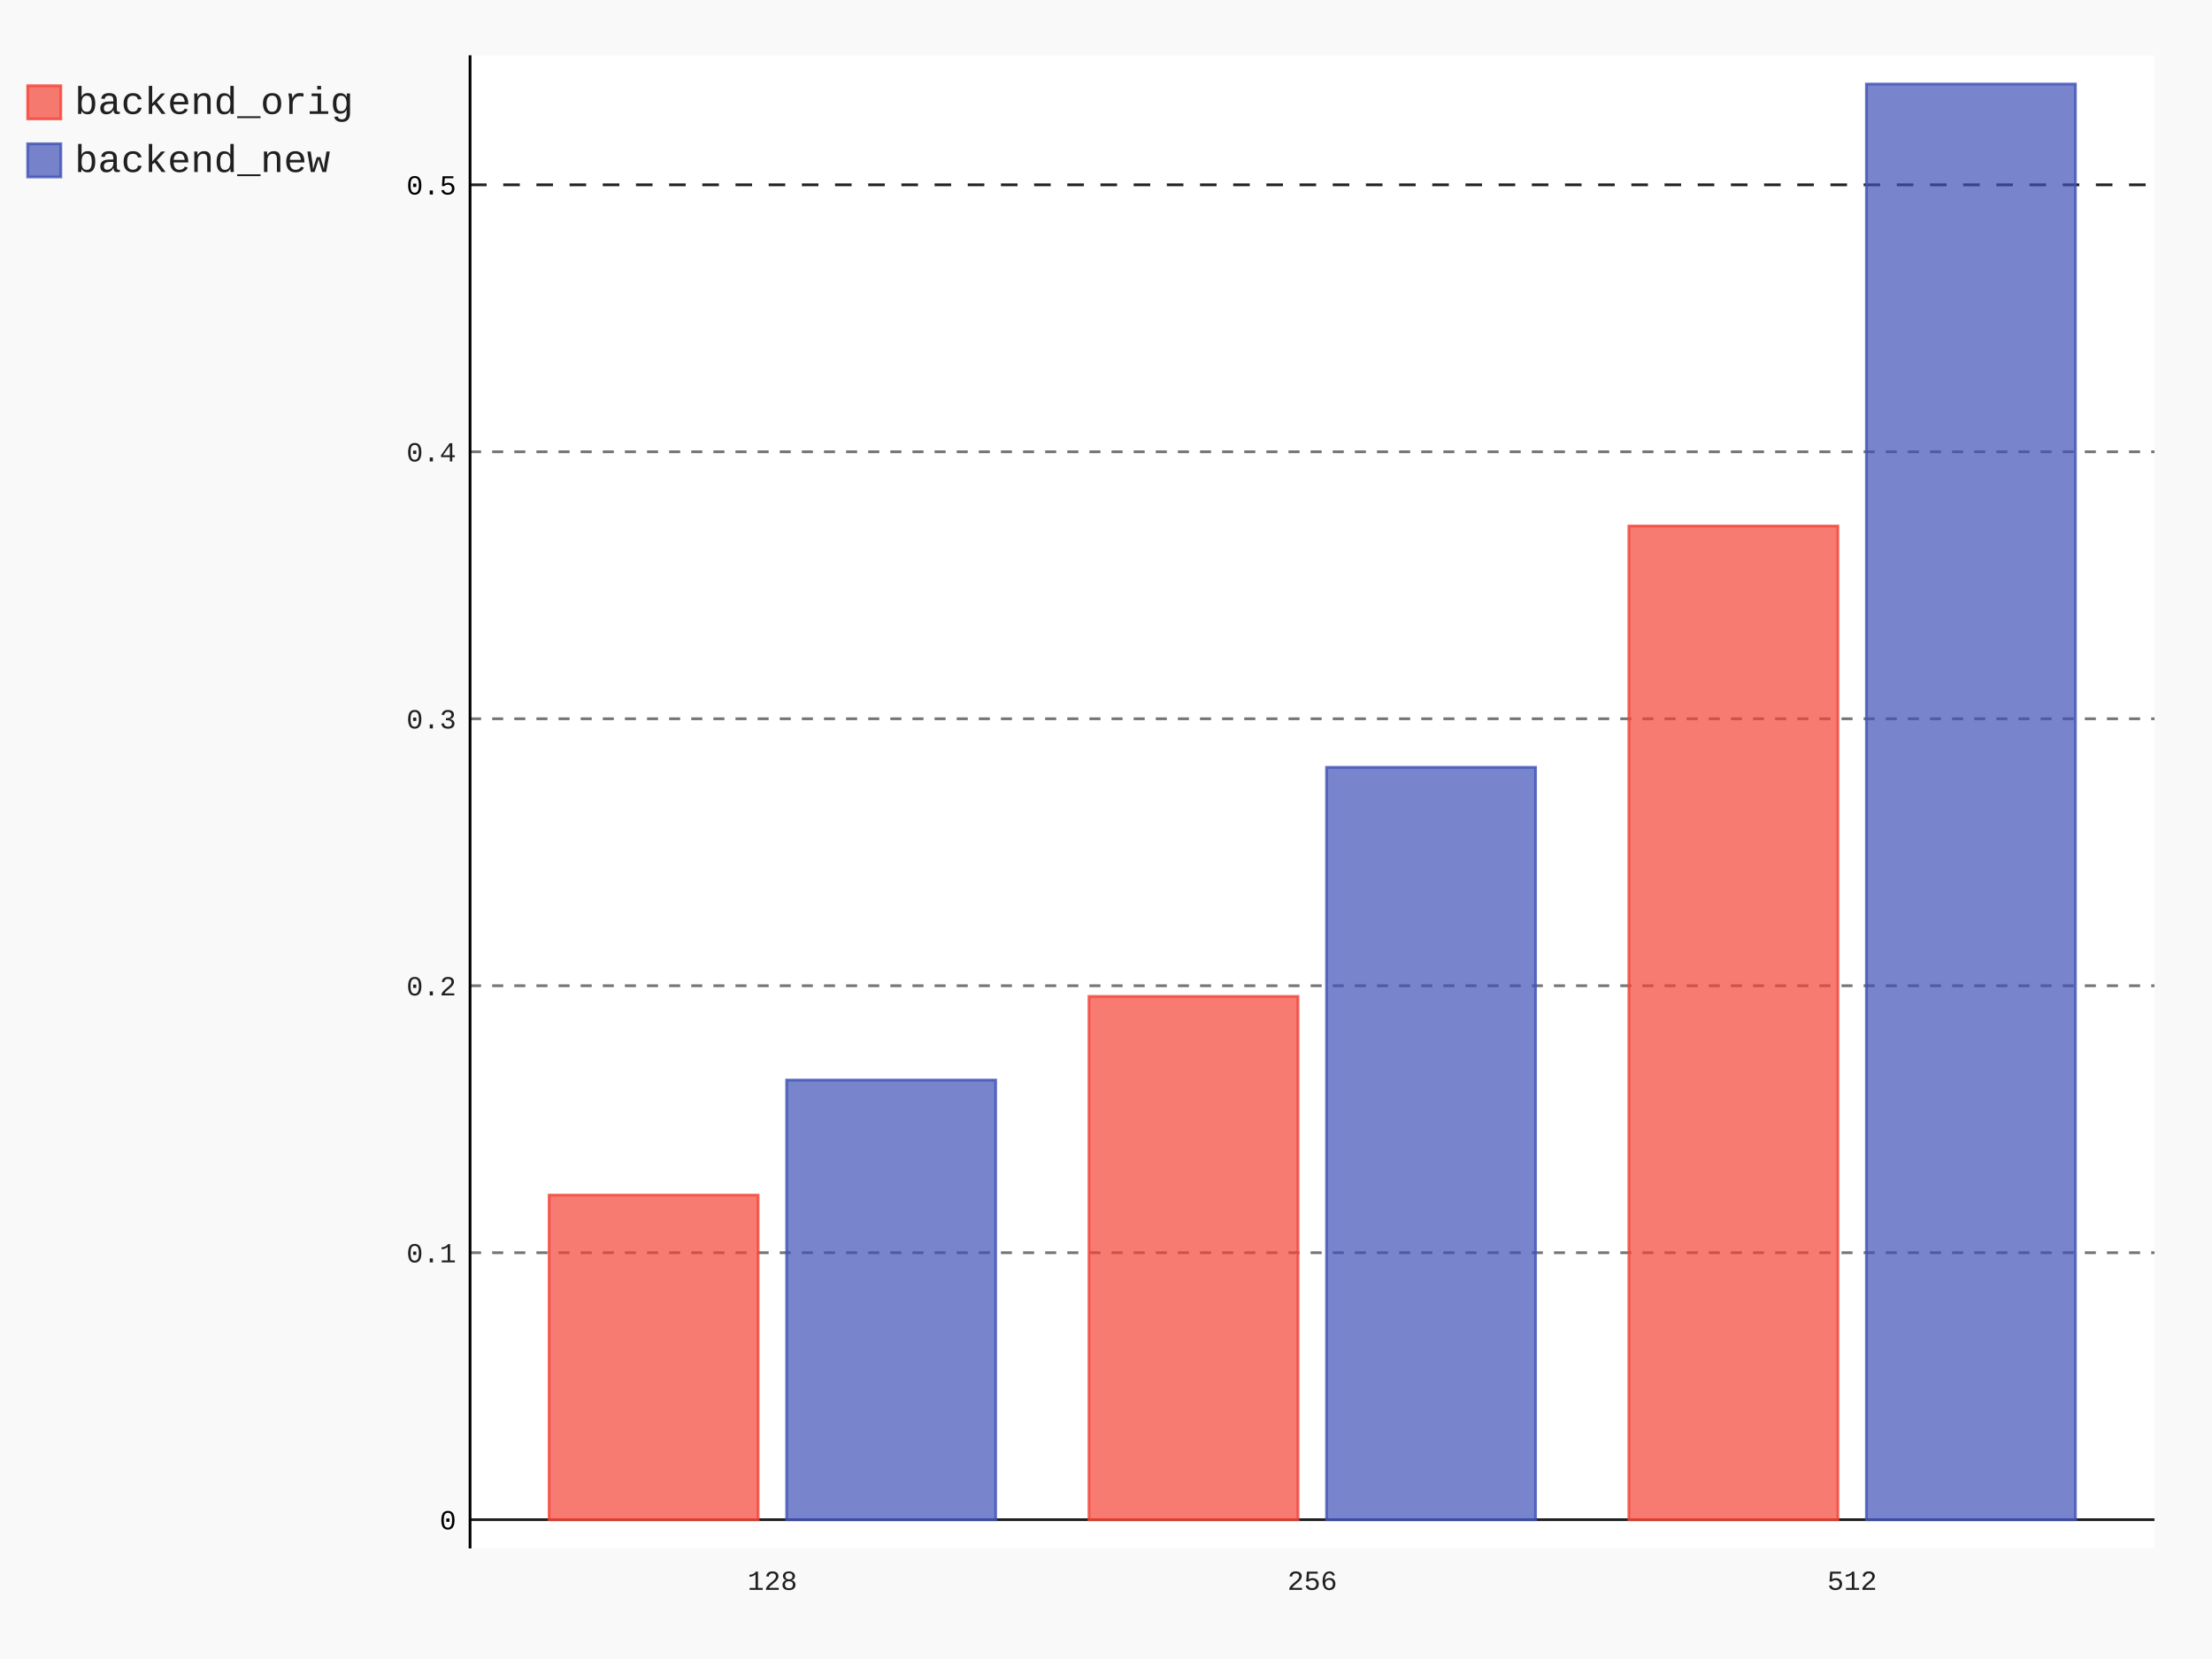
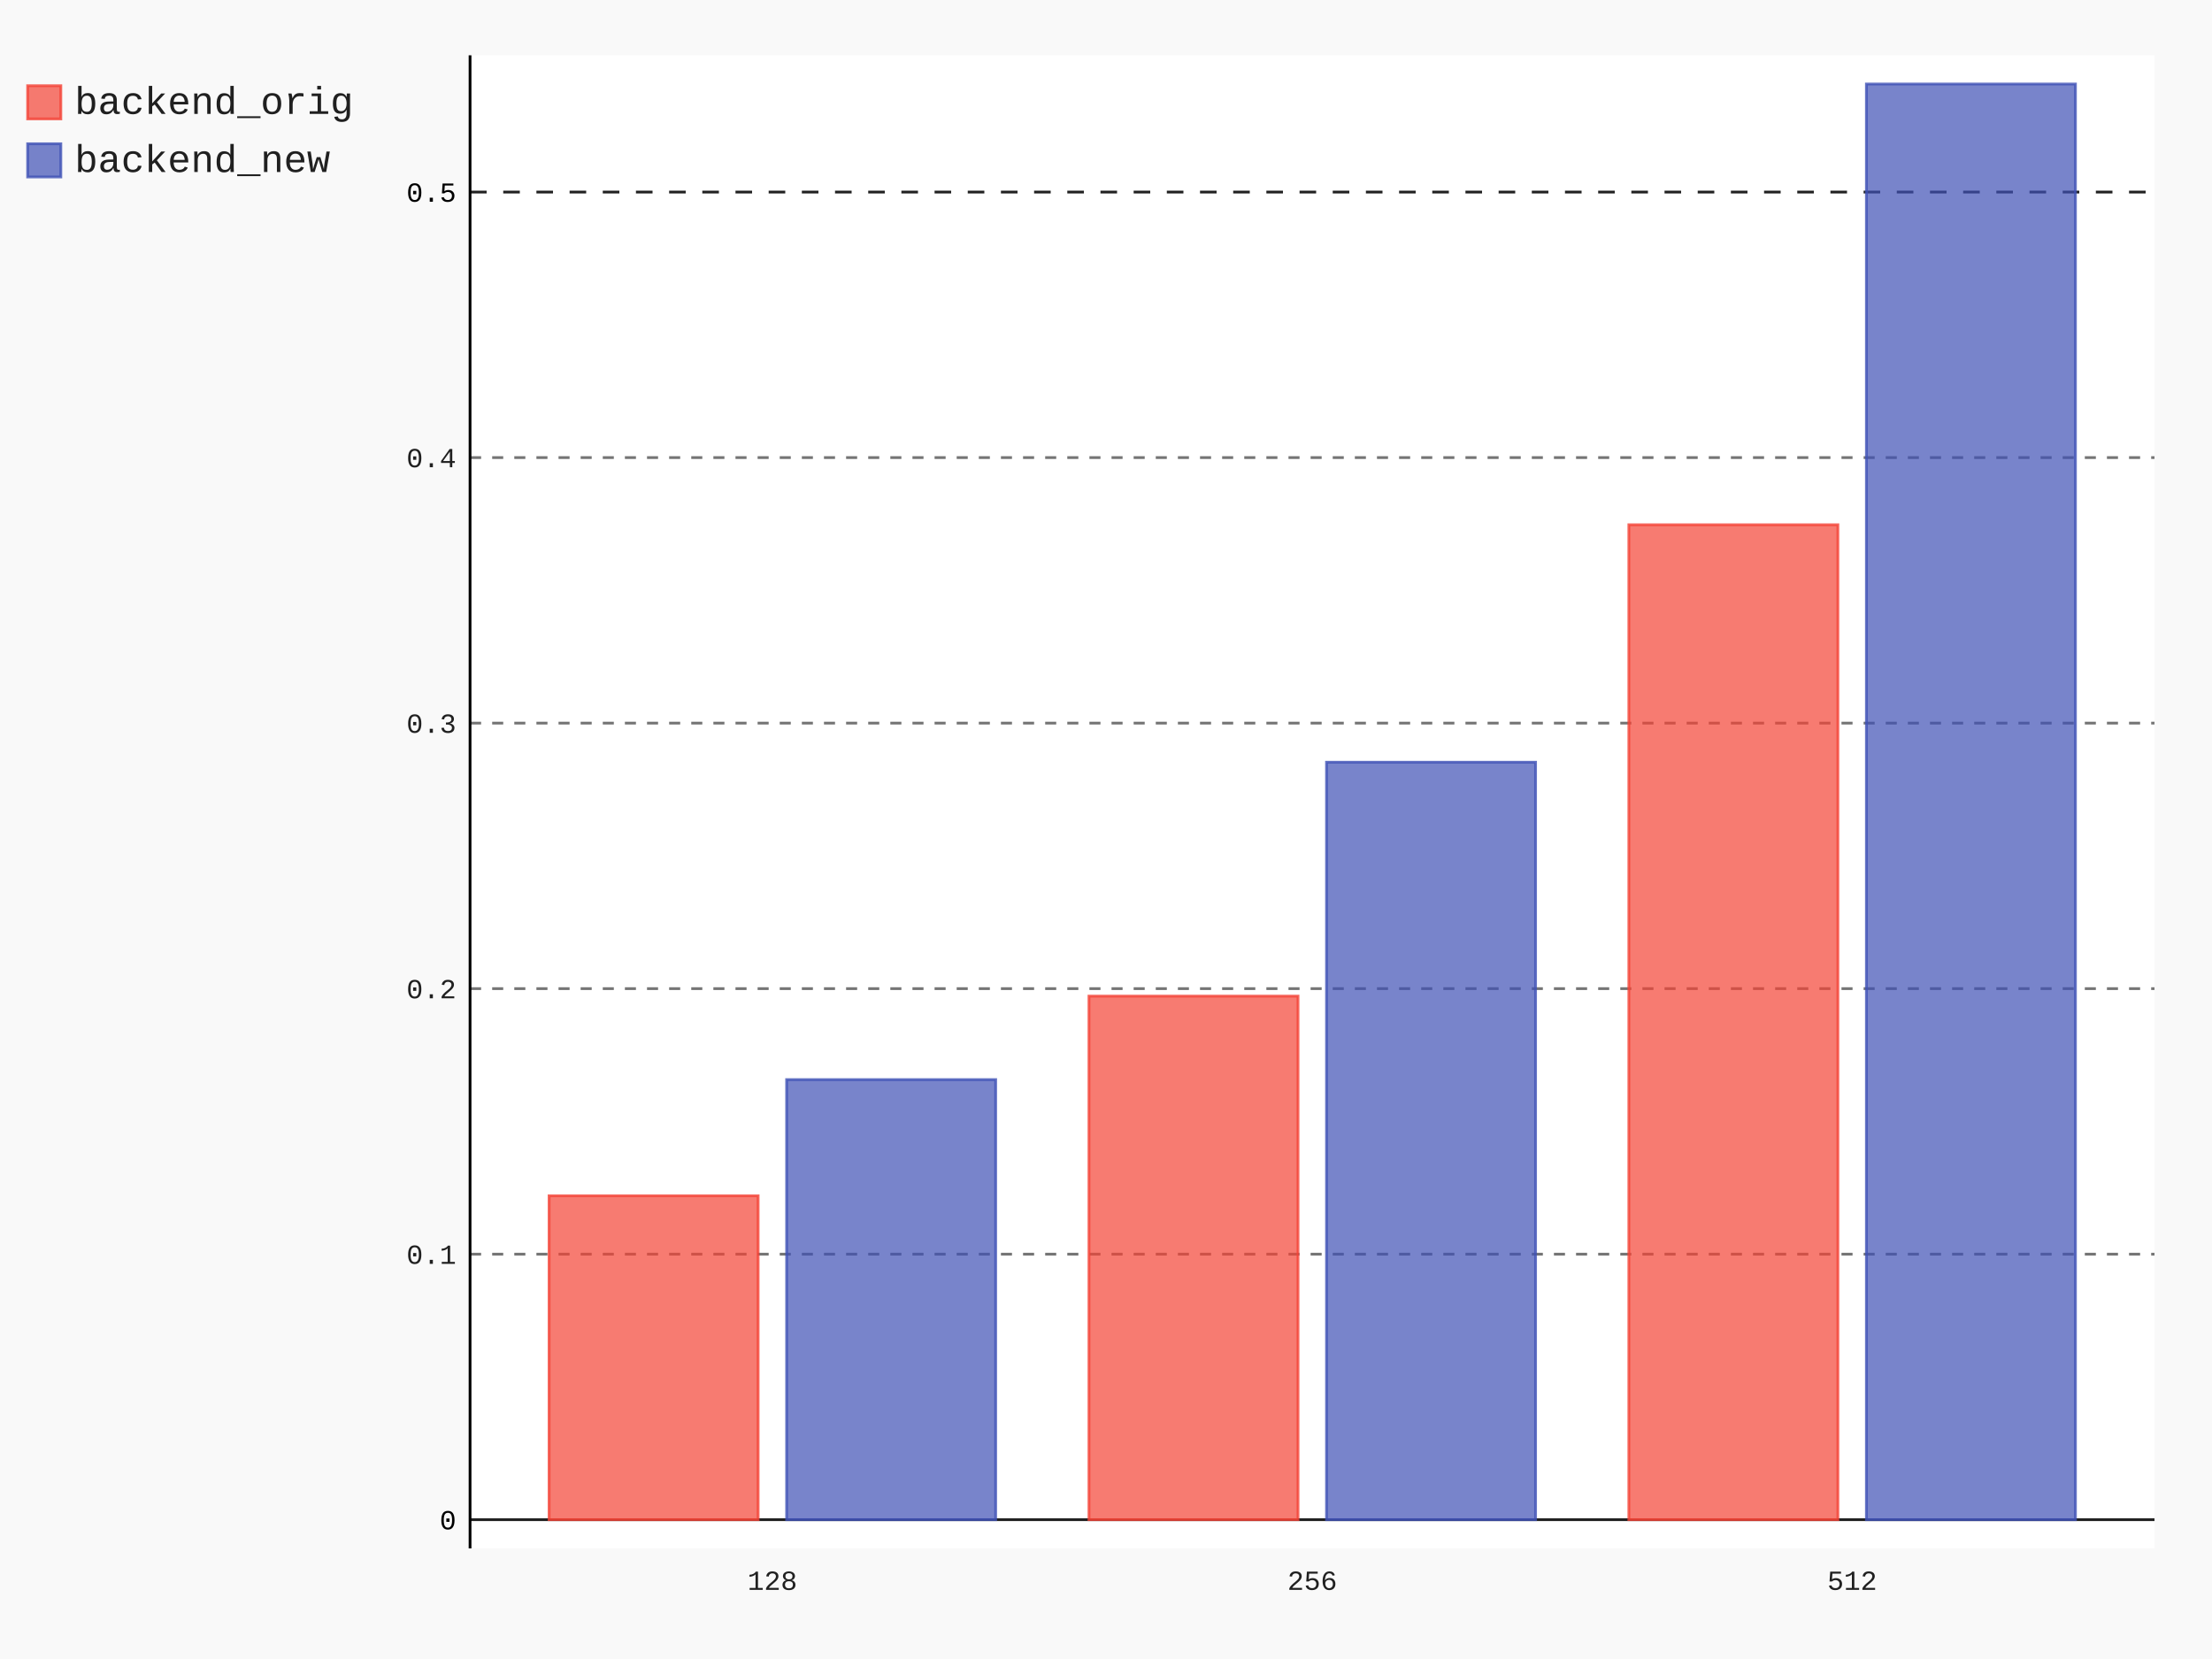
- <svg xmlns="http://www.w3.org/2000/svg" id="chart-5a49946e-e23c-4741-9821-e498149dfa72" class="pygal-chart" viewBox="0 0 800 600">
+ <svg xmlns="http://www.w3.org/2000/svg" id="chart-3e35e113-b881-4a53-a87f-69350047afbe" class="pygal-chart" viewBox="0 0 800 600">
  <defs>
-     <style type="text/css">#chart-5a49946e-e23c-4741-9821-e498149dfa72{-webkit-user-select:none;-webkit-font-smoothing:antialiased;font-family:Consolas,"Liberation Mono",Menlo,Courier,monospace}#chart-5a49946e-e23c-4741-9821-e498149dfa72 .title{font-family:Consolas,"Liberation Mono",Menlo,Courier,monospace;font-size:16px}#chart-5a49946e-e23c-4741-9821-e498149dfa72 .legends .legend text{font-family:Consolas,"Liberation Mono",Menlo,Courier,monospace;font-size:14px}#chart-5a49946e-e23c-4741-9821-e498149dfa72 .axis text{font-family:Consolas,"Liberation Mono",Menlo,Courier,monospace;font-size:10px}#chart-5a49946e-e23c-4741-9821-e498149dfa72 .axis text.major{font-family:Consolas,"Liberation Mono",Menlo,Courier,monospace;font-size:10px}#chart-5a49946e-e23c-4741-9821-e498149dfa72 .text-overlay text.value{font-family:Consolas,"Liberation Mono",Menlo,Courier,monospace;font-size:16px}#chart-5a49946e-e23c-4741-9821-e498149dfa72 .text-overlay text.label{font-family:Consolas,"Liberation Mono",Menlo,Courier,monospace;font-size:10px}#chart-5a49946e-e23c-4741-9821-e498149dfa72 .tooltip{font-family:Consolas,"Liberation Mono",Menlo,Courier,monospace;font-size:14px}#chart-5a49946e-e23c-4741-9821-e498149dfa72 text.no_data{font-family:Consolas,"Liberation Mono",Menlo,Courier,monospace;font-size:64px}
- #chart-5a49946e-e23c-4741-9821-e498149dfa72{background-color:rgba(249,249,249,1)}#chart-5a49946e-e23c-4741-9821-e498149dfa72 path,#chart-5a49946e-e23c-4741-9821-e498149dfa72 line,#chart-5a49946e-e23c-4741-9821-e498149dfa72 rect,#chart-5a49946e-e23c-4741-9821-e498149dfa72 circle{-webkit-transition:150ms;-moz-transition:150ms;transition:150ms}#chart-5a49946e-e23c-4741-9821-e498149dfa72 .graph &gt; .background{fill:rgba(249,249,249,1)}#chart-5a49946e-e23c-4741-9821-e498149dfa72 .plot &gt; .background{fill:rgba(255,255,255,1)}#chart-5a49946e-e23c-4741-9821-e498149dfa72 .graph{fill:rgba(0,0,0,.87)}#chart-5a49946e-e23c-4741-9821-e498149dfa72 text.no_data{fill:rgba(0,0,0,1)}#chart-5a49946e-e23c-4741-9821-e498149dfa72 .title{fill:rgba(0,0,0,1)}#chart-5a49946e-e23c-4741-9821-e498149dfa72 .legends .legend text{fill:rgba(0,0,0,.87)}#chart-5a49946e-e23c-4741-9821-e498149dfa72 .legends .legend:hover text{fill:rgba(0,0,0,1)}#chart-5a49946e-e23c-4741-9821-e498149dfa72 .axis .line{stroke:rgba(0,0,0,1)}#chart-5a49946e-e23c-4741-9821-e498149dfa72 .axis .guide.line{stroke:rgba(0,0,0,.54)}#chart-5a49946e-e23c-4741-9821-e498149dfa72 .axis .major.line{stroke:rgba(0,0,0,.87)}#chart-5a49946e-e23c-4741-9821-e498149dfa72 .axis text.major{fill:rgba(0,0,0,1)}#chart-5a49946e-e23c-4741-9821-e498149dfa72 .axis.y .guides:hover .guide.line,#chart-5a49946e-e23c-4741-9821-e498149dfa72 .line-graph .axis.x .guides:hover .guide.line,#chart-5a49946e-e23c-4741-9821-e498149dfa72 .stackedline-graph .axis.x .guides:hover .guide.line,#chart-5a49946e-e23c-4741-9821-e498149dfa72 .xy-graph .axis.x .guides:hover .guide.line{stroke:rgba(0,0,0,1)}#chart-5a49946e-e23c-4741-9821-e498149dfa72 .axis .guides:hover text{fill:rgba(0,0,0,1)}#chart-5a49946e-e23c-4741-9821-e498149dfa72 .reactive{fill-opacity:.7;stroke-opacity:.8}#chart-5a49946e-e23c-4741-9821-e498149dfa72 .ci{stroke:rgba(0,0,0,.87)}#chart-5a49946e-e23c-4741-9821-e498149dfa72 .reactive.active,#chart-5a49946e-e23c-4741-9821-e498149dfa72 .active .reactive{fill-opacity:.8;stroke-opacity:.9;stroke-width:4}#chart-5a49946e-e23c-4741-9821-e498149dfa72 .ci .reactive.active{stroke-width:1.5}#chart-5a49946e-e23c-4741-9821-e498149dfa72 .series text{fill:rgba(0,0,0,1)}#chart-5a49946e-e23c-4741-9821-e498149dfa72 .tooltip rect{fill:rgba(255,255,255,1);stroke:rgba(0,0,0,1);-webkit-transition:opacity 150ms;-moz-transition:opacity 150ms;transition:opacity 150ms}#chart-5a49946e-e23c-4741-9821-e498149dfa72 .tooltip .label{fill:rgba(0,0,0,.87)}#chart-5a49946e-e23c-4741-9821-e498149dfa72 .tooltip .label{fill:rgba(0,0,0,.87)}#chart-5a49946e-e23c-4741-9821-e498149dfa72 .tooltip .legend{font-size:.8em;fill:rgba(0,0,0,.54)}#chart-5a49946e-e23c-4741-9821-e498149dfa72 .tooltip .x_label{font-size:.6em;fill:rgba(0,0,0,1)}#chart-5a49946e-e23c-4741-9821-e498149dfa72 .tooltip .xlink{font-size:.5em;text-decoration:underline}#chart-5a49946e-e23c-4741-9821-e498149dfa72 .tooltip .value{font-size:1.5em}#chart-5a49946e-e23c-4741-9821-e498149dfa72 .bound{font-size:.5em}#chart-5a49946e-e23c-4741-9821-e498149dfa72 .max-value{font-size:.75em;fill:rgba(0,0,0,.54)}#chart-5a49946e-e23c-4741-9821-e498149dfa72 .map-element{fill:rgba(255,255,255,1);stroke:rgba(0,0,0,.54) !important}#chart-5a49946e-e23c-4741-9821-e498149dfa72 .map-element .reactive{fill-opacity:inherit;stroke-opacity:inherit}#chart-5a49946e-e23c-4741-9821-e498149dfa72 .color-0,#chart-5a49946e-e23c-4741-9821-e498149dfa72 .color-0 a:visited{stroke:#F44336;fill:#F44336}#chart-5a49946e-e23c-4741-9821-e498149dfa72 .color-1,#chart-5a49946e-e23c-4741-9821-e498149dfa72 .color-1 a:visited{stroke:#3F51B5;fill:#3F51B5}#chart-5a49946e-e23c-4741-9821-e498149dfa72 .text-overlay .color-0 text{fill:black}#chart-5a49946e-e23c-4741-9821-e498149dfa72 .text-overlay .color-1 text{fill:black}
- #chart-5a49946e-e23c-4741-9821-e498149dfa72 text.no_data{text-anchor:middle}#chart-5a49946e-e23c-4741-9821-e498149dfa72 .guide.line{fill:none}#chart-5a49946e-e23c-4741-9821-e498149dfa72 .centered{text-anchor:middle}#chart-5a49946e-e23c-4741-9821-e498149dfa72 .title{text-anchor:middle}#chart-5a49946e-e23c-4741-9821-e498149dfa72 .legends .legend text{fill-opacity:1}#chart-5a49946e-e23c-4741-9821-e498149dfa72 .axis.x text{text-anchor:middle}#chart-5a49946e-e23c-4741-9821-e498149dfa72 .axis.x:not(.web) text[transform]{text-anchor:start}#chart-5a49946e-e23c-4741-9821-e498149dfa72 .axis.x:not(.web) text[transform].backwards{text-anchor:end}#chart-5a49946e-e23c-4741-9821-e498149dfa72 .axis.y text{text-anchor:end}#chart-5a49946e-e23c-4741-9821-e498149dfa72 .axis.y text[transform].backwards{text-anchor:start}#chart-5a49946e-e23c-4741-9821-e498149dfa72 .axis.y2 text{text-anchor:start}#chart-5a49946e-e23c-4741-9821-e498149dfa72 .axis.y2 text[transform].backwards{text-anchor:end}#chart-5a49946e-e23c-4741-9821-e498149dfa72 .axis .guide.line{stroke-dasharray:4,4}#chart-5a49946e-e23c-4741-9821-e498149dfa72 .axis .major.guide.line{stroke-dasharray:6,6}#chart-5a49946e-e23c-4741-9821-e498149dfa72 .horizontal .axis.y .guide.line,#chart-5a49946e-e23c-4741-9821-e498149dfa72 .horizontal .axis.y2 .guide.line,#chart-5a49946e-e23c-4741-9821-e498149dfa72 .vertical .axis.x .guide.line{opacity:0}#chart-5a49946e-e23c-4741-9821-e498149dfa72 .horizontal .axis.always_show .guide.line,#chart-5a49946e-e23c-4741-9821-e498149dfa72 .vertical .axis.always_show .guide.line{opacity:1 !important}#chart-5a49946e-e23c-4741-9821-e498149dfa72 .axis.y .guides:hover .guide.line,#chart-5a49946e-e23c-4741-9821-e498149dfa72 .axis.y2 .guides:hover .guide.line,#chart-5a49946e-e23c-4741-9821-e498149dfa72 .axis.x .guides:hover .guide.line{opacity:1}#chart-5a49946e-e23c-4741-9821-e498149dfa72 .axis .guides:hover text{opacity:1}#chart-5a49946e-e23c-4741-9821-e498149dfa72 .nofill{fill:none}#chart-5a49946e-e23c-4741-9821-e498149dfa72 .subtle-fill{fill-opacity:.2}#chart-5a49946e-e23c-4741-9821-e498149dfa72 .dot{stroke-width:1px;fill-opacity:1}#chart-5a49946e-e23c-4741-9821-e498149dfa72 .dot.active{stroke-width:5px}#chart-5a49946e-e23c-4741-9821-e498149dfa72 .dot.negative{fill:transparent}#chart-5a49946e-e23c-4741-9821-e498149dfa72 text,#chart-5a49946e-e23c-4741-9821-e498149dfa72 tspan{stroke:none !important}#chart-5a49946e-e23c-4741-9821-e498149dfa72 .series text.active{opacity:1}#chart-5a49946e-e23c-4741-9821-e498149dfa72 .tooltip rect{fill-opacity:.95;stroke-width:.5}#chart-5a49946e-e23c-4741-9821-e498149dfa72 .tooltip text{fill-opacity:1}#chart-5a49946e-e23c-4741-9821-e498149dfa72 .showable{visibility:hidden}#chart-5a49946e-e23c-4741-9821-e498149dfa72 .showable.shown{visibility:visible}#chart-5a49946e-e23c-4741-9821-e498149dfa72 .gauge-background{fill:rgba(229,229,229,1);stroke:none}#chart-5a49946e-e23c-4741-9821-e498149dfa72 .bg-lines{stroke:rgba(249,249,249,1);stroke-width:2px}</style>
+     <style type="text/css">#chart-3e35e113-b881-4a53-a87f-69350047afbe{-webkit-user-select:none;-webkit-font-smoothing:antialiased;font-family:Consolas,"Liberation Mono",Menlo,Courier,monospace}#chart-3e35e113-b881-4a53-a87f-69350047afbe .title{font-family:Consolas,"Liberation Mono",Menlo,Courier,monospace;font-size:16px}#chart-3e35e113-b881-4a53-a87f-69350047afbe .legends .legend text{font-family:Consolas,"Liberation Mono",Menlo,Courier,monospace;font-size:14px}#chart-3e35e113-b881-4a53-a87f-69350047afbe .axis text{font-family:Consolas,"Liberation Mono",Menlo,Courier,monospace;font-size:10px}#chart-3e35e113-b881-4a53-a87f-69350047afbe .axis text.major{font-family:Consolas,"Liberation Mono",Menlo,Courier,monospace;font-size:10px}#chart-3e35e113-b881-4a53-a87f-69350047afbe .text-overlay text.value{font-family:Consolas,"Liberation Mono",Menlo,Courier,monospace;font-size:16px}#chart-3e35e113-b881-4a53-a87f-69350047afbe .text-overlay text.label{font-family:Consolas,"Liberation Mono",Menlo,Courier,monospace;font-size:10px}#chart-3e35e113-b881-4a53-a87f-69350047afbe .tooltip{font-family:Consolas,"Liberation Mono",Menlo,Courier,monospace;font-size:14px}#chart-3e35e113-b881-4a53-a87f-69350047afbe text.no_data{font-family:Consolas,"Liberation Mono",Menlo,Courier,monospace;font-size:64px}
+ #chart-3e35e113-b881-4a53-a87f-69350047afbe{background-color:rgba(249,249,249,1)}#chart-3e35e113-b881-4a53-a87f-69350047afbe path,#chart-3e35e113-b881-4a53-a87f-69350047afbe line,#chart-3e35e113-b881-4a53-a87f-69350047afbe rect,#chart-3e35e113-b881-4a53-a87f-69350047afbe circle{-webkit-transition:150ms;-moz-transition:150ms;transition:150ms}#chart-3e35e113-b881-4a53-a87f-69350047afbe .graph &gt; .background{fill:rgba(249,249,249,1)}#chart-3e35e113-b881-4a53-a87f-69350047afbe .plot &gt; .background{fill:rgba(255,255,255,1)}#chart-3e35e113-b881-4a53-a87f-69350047afbe .graph{fill:rgba(0,0,0,.87)}#chart-3e35e113-b881-4a53-a87f-69350047afbe text.no_data{fill:rgba(0,0,0,1)}#chart-3e35e113-b881-4a53-a87f-69350047afbe .title{fill:rgba(0,0,0,1)}#chart-3e35e113-b881-4a53-a87f-69350047afbe .legends .legend text{fill:rgba(0,0,0,.87)}#chart-3e35e113-b881-4a53-a87f-69350047afbe .legends .legend:hover text{fill:rgba(0,0,0,1)}#chart-3e35e113-b881-4a53-a87f-69350047afbe .axis .line{stroke:rgba(0,0,0,1)}#chart-3e35e113-b881-4a53-a87f-69350047afbe .axis .guide.line{stroke:rgba(0,0,0,.54)}#chart-3e35e113-b881-4a53-a87f-69350047afbe .axis .major.line{stroke:rgba(0,0,0,.87)}#chart-3e35e113-b881-4a53-a87f-69350047afbe .axis text.major{fill:rgba(0,0,0,1)}#chart-3e35e113-b881-4a53-a87f-69350047afbe .axis.y .guides:hover .guide.line,#chart-3e35e113-b881-4a53-a87f-69350047afbe .line-graph .axis.x .guides:hover .guide.line,#chart-3e35e113-b881-4a53-a87f-69350047afbe .stackedline-graph .axis.x .guides:hover .guide.line,#chart-3e35e113-b881-4a53-a87f-69350047afbe .xy-graph .axis.x .guides:hover .guide.line{stroke:rgba(0,0,0,1)}#chart-3e35e113-b881-4a53-a87f-69350047afbe .axis .guides:hover text{fill:rgba(0,0,0,1)}#chart-3e35e113-b881-4a53-a87f-69350047afbe .reactive{fill-opacity:.7;stroke-opacity:.8}#chart-3e35e113-b881-4a53-a87f-69350047afbe .ci{stroke:rgba(0,0,0,.87)}#chart-3e35e113-b881-4a53-a87f-69350047afbe .reactive.active,#chart-3e35e113-b881-4a53-a87f-69350047afbe .active .reactive{fill-opacity:.8;stroke-opacity:.9;stroke-width:4}#chart-3e35e113-b881-4a53-a87f-69350047afbe .ci .reactive.active{stroke-width:1.5}#chart-3e35e113-b881-4a53-a87f-69350047afbe .series text{fill:rgba(0,0,0,1)}#chart-3e35e113-b881-4a53-a87f-69350047afbe .tooltip rect{fill:rgba(255,255,255,1);stroke:rgba(0,0,0,1);-webkit-transition:opacity 150ms;-moz-transition:opacity 150ms;transition:opacity 150ms}#chart-3e35e113-b881-4a53-a87f-69350047afbe .tooltip .label{fill:rgba(0,0,0,.87)}#chart-3e35e113-b881-4a53-a87f-69350047afbe .tooltip .label{fill:rgba(0,0,0,.87)}#chart-3e35e113-b881-4a53-a87f-69350047afbe .tooltip .legend{font-size:.8em;fill:rgba(0,0,0,.54)}#chart-3e35e113-b881-4a53-a87f-69350047afbe .tooltip .x_label{font-size:.6em;fill:rgba(0,0,0,1)}#chart-3e35e113-b881-4a53-a87f-69350047afbe .tooltip .xlink{font-size:.5em;text-decoration:underline}#chart-3e35e113-b881-4a53-a87f-69350047afbe .tooltip .value{font-size:1.5em}#chart-3e35e113-b881-4a53-a87f-69350047afbe .bound{font-size:.5em}#chart-3e35e113-b881-4a53-a87f-69350047afbe .max-value{font-size:.75em;fill:rgba(0,0,0,.54)}#chart-3e35e113-b881-4a53-a87f-69350047afbe .map-element{fill:rgba(255,255,255,1);stroke:rgba(0,0,0,.54) !important}#chart-3e35e113-b881-4a53-a87f-69350047afbe .map-element .reactive{fill-opacity:inherit;stroke-opacity:inherit}#chart-3e35e113-b881-4a53-a87f-69350047afbe .color-0,#chart-3e35e113-b881-4a53-a87f-69350047afbe .color-0 a:visited{stroke:#F44336;fill:#F44336}#chart-3e35e113-b881-4a53-a87f-69350047afbe .color-1,#chart-3e35e113-b881-4a53-a87f-69350047afbe .color-1 a:visited{stroke:#3F51B5;fill:#3F51B5}#chart-3e35e113-b881-4a53-a87f-69350047afbe .text-overlay .color-0 text{fill:black}#chart-3e35e113-b881-4a53-a87f-69350047afbe .text-overlay .color-1 text{fill:black}
+ #chart-3e35e113-b881-4a53-a87f-69350047afbe text.no_data{text-anchor:middle}#chart-3e35e113-b881-4a53-a87f-69350047afbe .guide.line{fill:none}#chart-3e35e113-b881-4a53-a87f-69350047afbe .centered{text-anchor:middle}#chart-3e35e113-b881-4a53-a87f-69350047afbe .title{text-anchor:middle}#chart-3e35e113-b881-4a53-a87f-69350047afbe .legends .legend text{fill-opacity:1}#chart-3e35e113-b881-4a53-a87f-69350047afbe .axis.x text{text-anchor:middle}#chart-3e35e113-b881-4a53-a87f-69350047afbe .axis.x:not(.web) text[transform]{text-anchor:start}#chart-3e35e113-b881-4a53-a87f-69350047afbe .axis.x:not(.web) text[transform].backwards{text-anchor:end}#chart-3e35e113-b881-4a53-a87f-69350047afbe .axis.y text{text-anchor:end}#chart-3e35e113-b881-4a53-a87f-69350047afbe .axis.y text[transform].backwards{text-anchor:start}#chart-3e35e113-b881-4a53-a87f-69350047afbe .axis.y2 text{text-anchor:start}#chart-3e35e113-b881-4a53-a87f-69350047afbe .axis.y2 text[transform].backwards{text-anchor:end}#chart-3e35e113-b881-4a53-a87f-69350047afbe .axis .guide.line{stroke-dasharray:4,4}#chart-3e35e113-b881-4a53-a87f-69350047afbe .axis .major.guide.line{stroke-dasharray:6,6}#chart-3e35e113-b881-4a53-a87f-69350047afbe .horizontal .axis.y .guide.line,#chart-3e35e113-b881-4a53-a87f-69350047afbe .horizontal .axis.y2 .guide.line,#chart-3e35e113-b881-4a53-a87f-69350047afbe .vertical .axis.x .guide.line{opacity:0}#chart-3e35e113-b881-4a53-a87f-69350047afbe .horizontal .axis.always_show .guide.line,#chart-3e35e113-b881-4a53-a87f-69350047afbe .vertical .axis.always_show .guide.line{opacity:1 !important}#chart-3e35e113-b881-4a53-a87f-69350047afbe .axis.y .guides:hover .guide.line,#chart-3e35e113-b881-4a53-a87f-69350047afbe .axis.y2 .guides:hover .guide.line,#chart-3e35e113-b881-4a53-a87f-69350047afbe .axis.x .guides:hover .guide.line{opacity:1}#chart-3e35e113-b881-4a53-a87f-69350047afbe .axis .guides:hover text{opacity:1}#chart-3e35e113-b881-4a53-a87f-69350047afbe .nofill{fill:none}#chart-3e35e113-b881-4a53-a87f-69350047afbe .subtle-fill{fill-opacity:.2}#chart-3e35e113-b881-4a53-a87f-69350047afbe .dot{stroke-width:1px;fill-opacity:1}#chart-3e35e113-b881-4a53-a87f-69350047afbe .dot.active{stroke-width:5px}#chart-3e35e113-b881-4a53-a87f-69350047afbe .dot.negative{fill:transparent}#chart-3e35e113-b881-4a53-a87f-69350047afbe text,#chart-3e35e113-b881-4a53-a87f-69350047afbe tspan{stroke:none !important}#chart-3e35e113-b881-4a53-a87f-69350047afbe .series text.active{opacity:1}#chart-3e35e113-b881-4a53-a87f-69350047afbe .tooltip rect{fill-opacity:.95;stroke-width:.5}#chart-3e35e113-b881-4a53-a87f-69350047afbe .tooltip text{fill-opacity:1}#chart-3e35e113-b881-4a53-a87f-69350047afbe .showable{visibility:hidden}#chart-3e35e113-b881-4a53-a87f-69350047afbe .showable.shown{visibility:visible}#chart-3e35e113-b881-4a53-a87f-69350047afbe .gauge-background{fill:rgba(229,229,229,1);stroke:none}#chart-3e35e113-b881-4a53-a87f-69350047afbe .bg-lines{stroke:rgba(249,249,249,1);stroke-width:2px}</style>
  </defs>
  <g class="graph bar-graph vertical">
    <rect x="0" y="0" width="800" height="600" class="background" />
    <g transform="translate(170, 20)" class="plot">
      <rect x="0" y="0" width="609.2" height="540" class="background" />
      <g class="axis y always_show">
        <g class="guides">
          <path d="M0 529.615 h609.2" class="axis major line" />
          <text x="-5" y="533.115" class="major">0</text>
        </g>
        <g class="guides">
-           <path d="M0 433.06 h609.2" class="guide line" />
-           <text x="-5" y="436.56" class="">0.1</text>
+           <path d="M0 433.584 h609.2" class="guide line" />
+           <text x="-5" y="437.084" class="">0.1</text>
        </g>
        <g class="guides">
-           <path d="M0 336.505 h609.2" class="guide line" />
-           <text x="-5" y="340.005" class="">0.2</text>
+           <path d="M0 337.553 h609.2" class="guide line" />
+           <text x="-5" y="341.053" class="">0.2</text>
        </g>
        <g class="guides">
-           <path d="M0 239.95 h609.2" class="guide line" />
-           <text x="-5" y="243.45" class="">0.3</text>
+           <path d="M0 241.522 h609.2" class="guide line" />
+           <text x="-5" y="245.022" class="">0.3</text>
        </g>
        <g class="guides">
-           <path d="M0 143.395 h609.2" class="guide line" />
-           <text x="-5" y="146.895" class="">0.4</text>
+           <path d="M0 145.491 h609.2" class="guide line" />
+           <text x="-5" y="148.991" class="">0.4</text>
        </g>
        <g class="guides">
-           <path d="M0 46.839 h609.2" class="major guide line" />
-           <text x="-5" y="50.339" class="major">0.5</text>
+           <path d="M0 49.46 h609.2" class="major guide line" />
+           <text x="-5" y="52.96" class="major">0.5</text>
        </g>
      </g>
      <g class="axis x">
        <path d="M0 0 v540" class="line" />
        <g class="guides">
          <path d="M109.344 0 v540" class="guide line" />
          <text x="109.344" y="555.0" class="">128</text>
        </g>
        <g class="guides">
          <path d="M304.6 0 v540" class="guide line" />
          <text x="304.6" y="555.0" class="">256</text>
        </g>
        <g class="guides">
          <path d="M499.856 0 v540" class="guide line" />
          <text x="499.856" y="555.0" class="">512</text>
        </g>
      </g>
      <g class="series serie-0 color-0">
        <g class="bars">
          <g class="bar">
-             <rect x="28.586" y="412.219" rx="0" ry="0" width="75.603" height="117.396" class="rect reactive tooltip-trigger" />
+             <rect x="28.586" y="412.473" rx="0" ry="0" width="75.603" height="117.143" class="rect reactive tooltip-trigger" />
          </g>
          <g class="bar">
-             <rect x="223.842" y="340.36" rx="0" ry="0" width="75.603" height="189.255" class="rect reactive tooltip-trigger" />
+             <rect x="223.842" y="340.26" rx="0" ry="0" width="75.603" height="189.355" class="rect reactive tooltip-trigger" />
          </g>
          <g class="bar">
-             <rect x="419.098" y="170.238" rx="0" ry="0" width="75.603" height="359.377" class="rect reactive tooltip-trigger" />
+             <rect x="419.098" y="169.787" rx="0" ry="0" width="75.603" height="359.829" class="rect reactive tooltip-trigger" />
          </g>
        </g>
      </g>
      <g class="series serie-1 color-1">
        <g class="bars">
          <g class="bar">
-             <rect x="114.498" y="370.617" rx="0" ry="0" width="75.603" height="158.998" class="rect reactive tooltip-trigger" />
+             <rect x="114.498" y="370.454" rx="0" ry="0" width="75.603" height="159.161" class="rect reactive tooltip-trigger" />
          </g>
          <g class="bar">
-             <rect x="309.755" y="257.504" rx="0" ry="0" width="75.603" height="272.111" class="rect reactive tooltip-trigger" />
+             <rect x="309.755" y="255.663" rx="0" ry="0" width="75.603" height="273.952" class="rect reactive tooltip-trigger" />
          </g>
          <g class="bar">
            <rect x="505.011" y="10.385" rx="0" ry="0" width="75.603" height="519.231" class="rect reactive tooltip-trigger" />
          </g>
        </g>
      </g>
    </g>
    <g class="titles" />
    <g transform="translate(170, 20)" class="plot overlay">
      <g class="series serie-0 color-0" />
      <g class="series serie-1 color-1" />
    </g>
    <g transform="translate(170, 20)" class="plot text-overlay">
      <g class="series serie-0 color-0" />
      <g class="series serie-1 color-1" />
    </g>
    <g transform="translate(170, 20)" class="plot tooltip-overlay">
      <g transform="translate(0 0)" style="opacity: 0" class="tooltip">
        <rect rx="0" ry="0" width="0" height="0" class="tooltip-box" />
        <g class="text" />
      </g>
    </g>
    <g transform="translate(10, 30)" class="legends">
      <g id="activate-serie-0" class="legend reactive activate-serie">
        <rect x="0.0" y="1.0" width="12" height="12" class="color-0 reactive" />
        <text x="17.0" y="11.2">backend_orig</text>
      </g>
      <g id="activate-serie-1" class="legend reactive activate-serie">
        <rect x="0.0" y="22.0" width="12" height="12" class="color-1 reactive" />
        <text x="17.0" y="32.2">backend_new</text>
      </g>
    </g>
    <g transform="translate(790, 30)" class="legends" />
  </g>
</svg>
